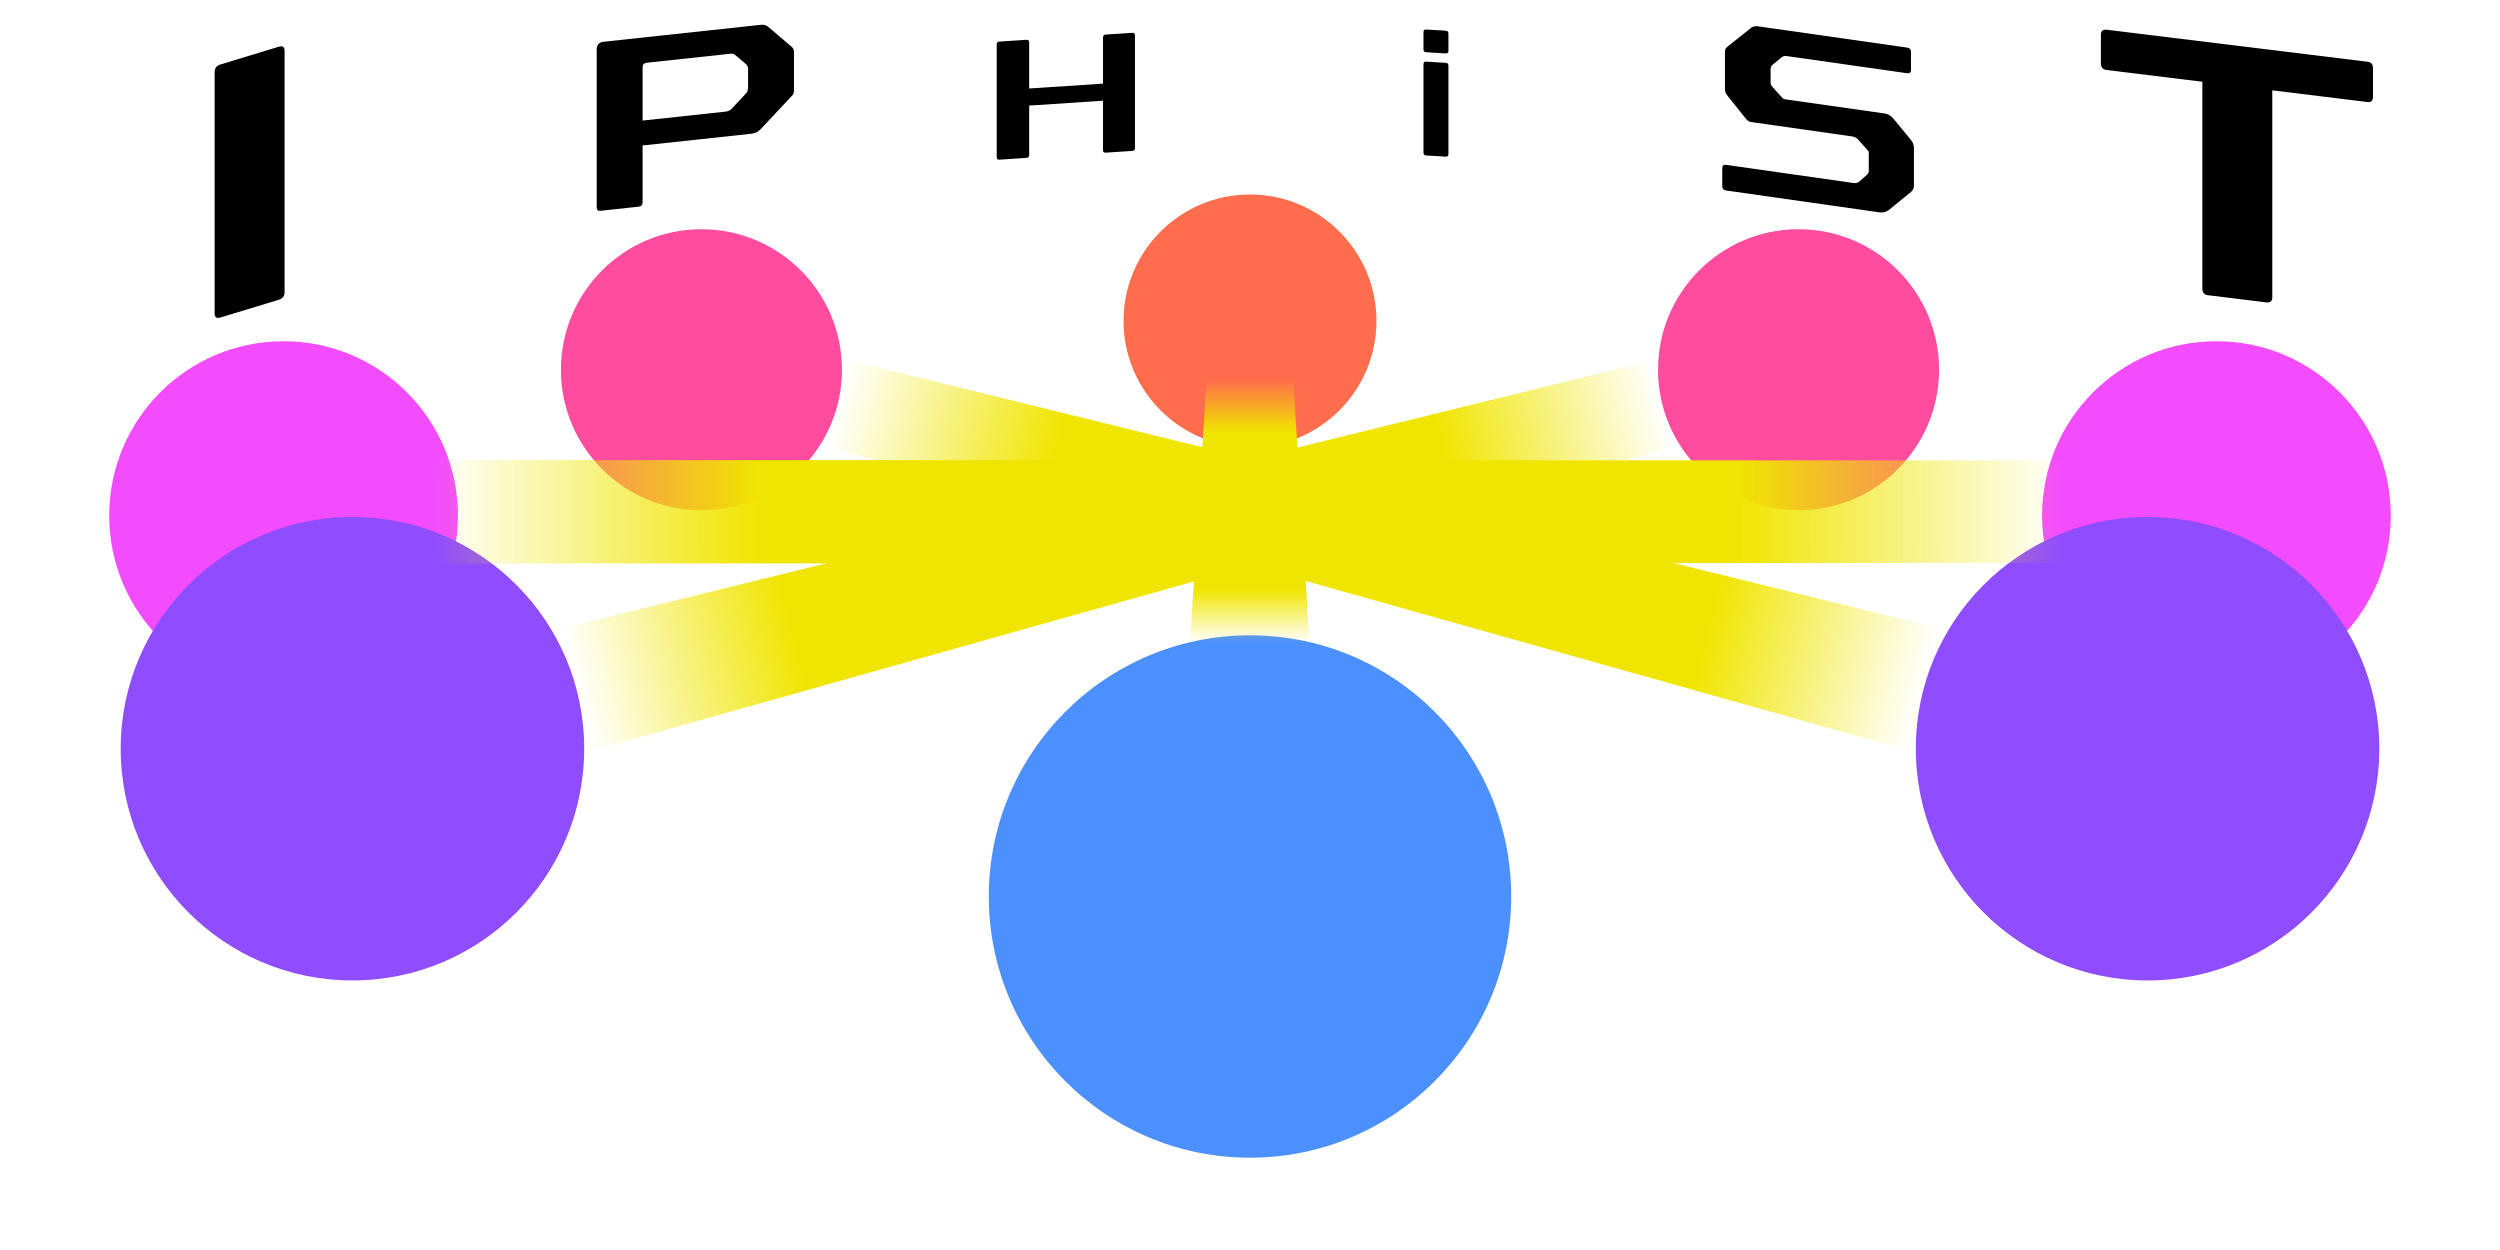
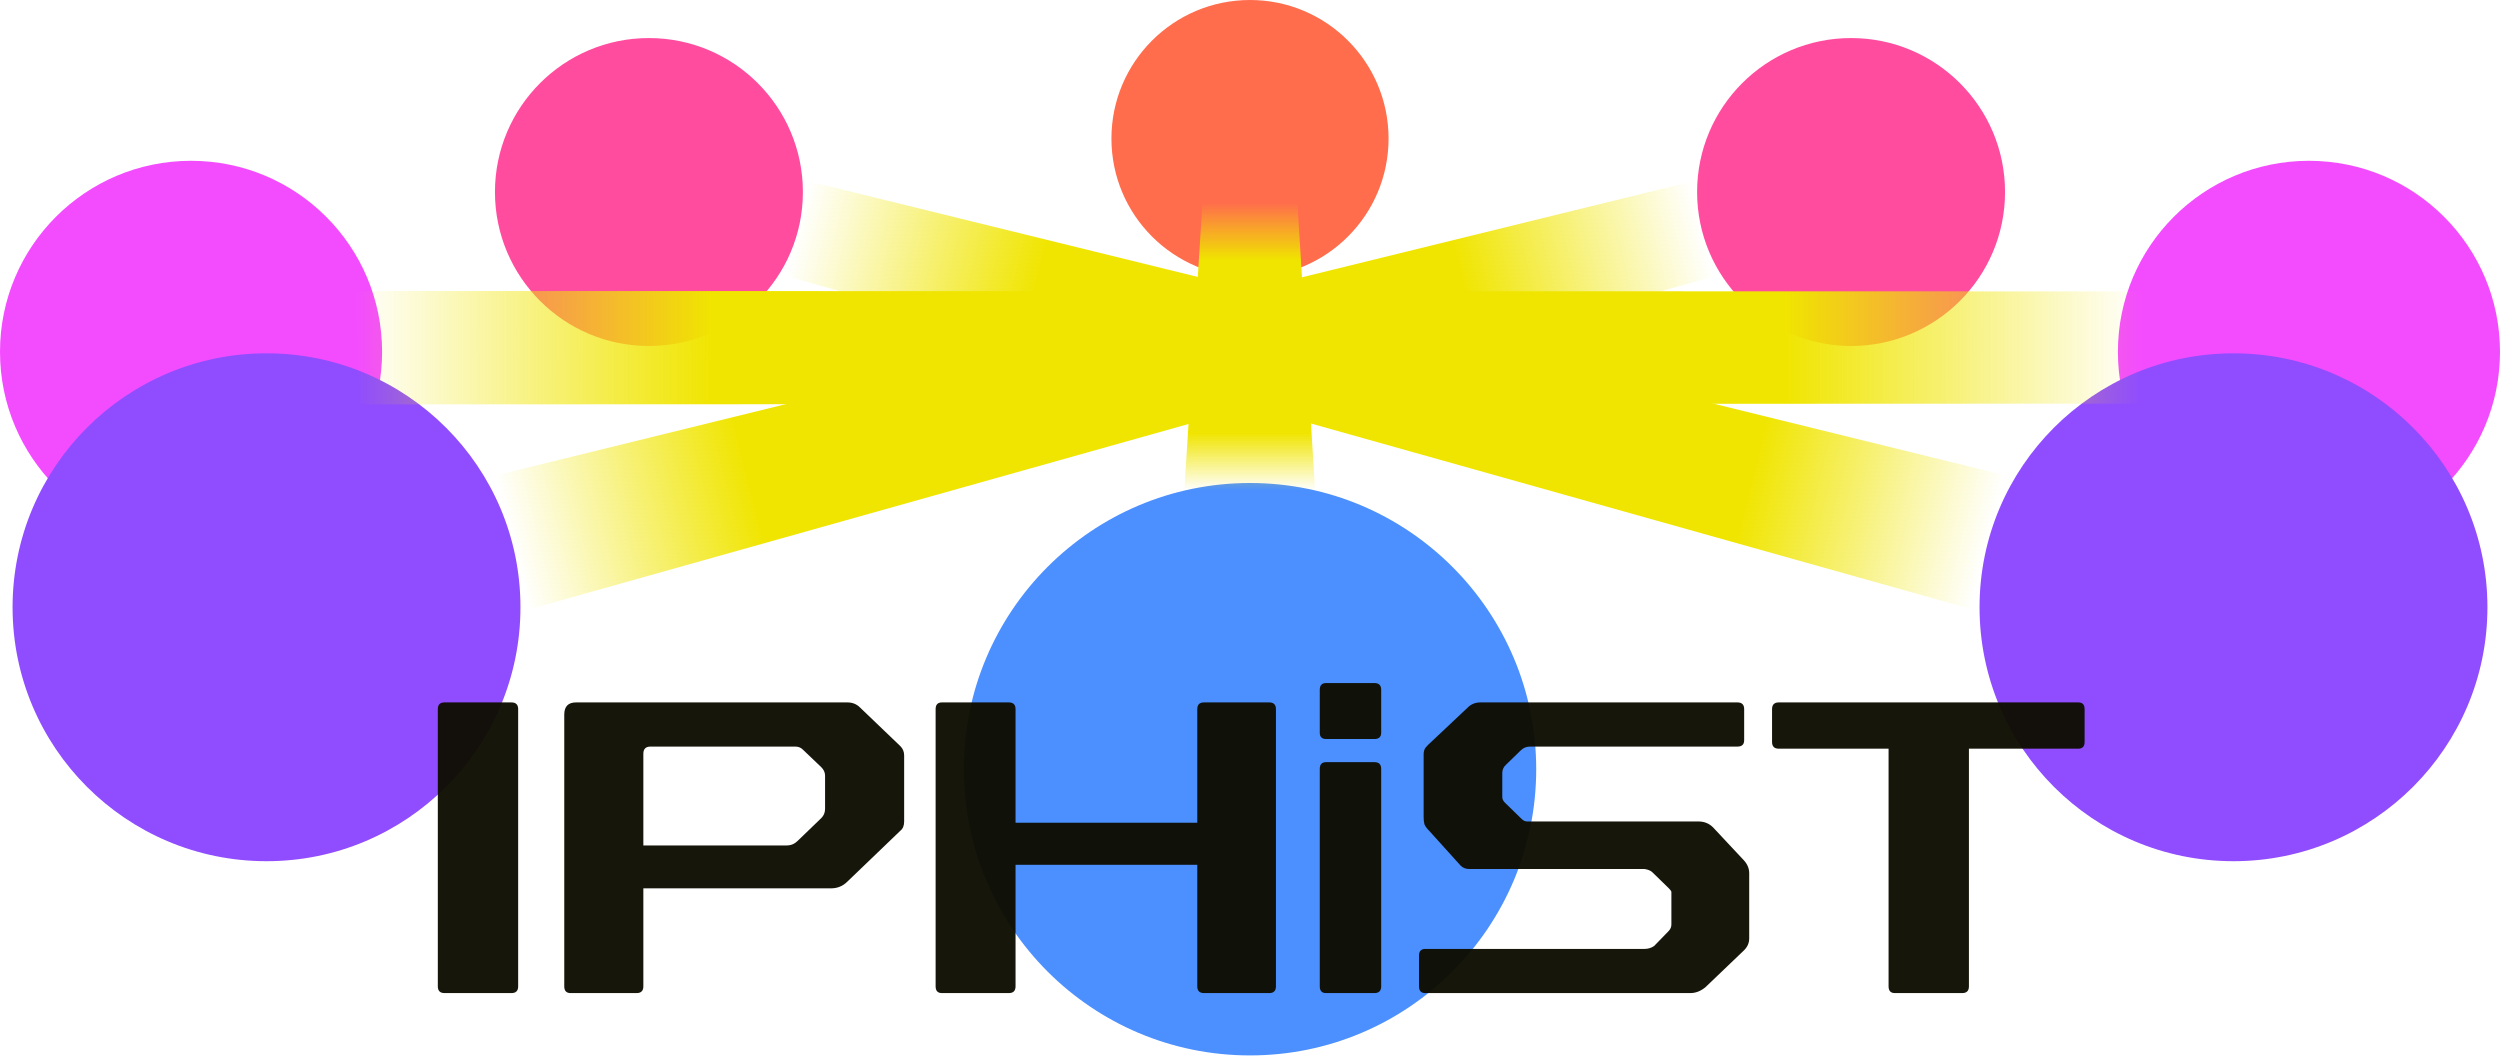
- <svg xmlns="http://www.w3.org/2000/svg" xmlns:ns1="http://www.openswatchbook.org/uri/2009/osb" xmlns:xlink="http://www.w3.org/1999/xlink" id="svg2" width="1024" version="1.1" height="512">
+ <svg xmlns="http://www.w3.org/2000/svg" xmlns:ns1="http://www.openswatchbook.org/uri/2009/osb" xmlns:xlink="http://www.w3.org/1999/xlink" id="svg2" width="934.528" version="1.1" height="394.53">
  <defs id="defs60">
+     <linearGradient id="linearGradient4606">
+       <stop id="stop4598" offset="0" style="stop-color:#f0e500;stop-opacity:0.96" />
+       <stop id="stop4604" offset="1" style="stop-color:#000000;stop-opacity:1" />
+     </linearGradient>
    <linearGradient id="linearGradient5861">
      <stop style="stop-color:#f0e500;stop-opacity:0" offset="0" id="stop5863" />
      <stop id="stop5865" offset="0.2" style="stop-color:#f0e500;stop-opacity:1" />
      <stop style="stop-color:#f0e500;stop-opacity:1" offset="0.8" id="stop5867" />
      <stop style="stop-color:#f0e500;stop-opacity:0" offset="1" id="stop5869" />
    </linearGradient>
    <linearGradient ns1:paint="solid" id="linearGradient4269">
      <stop id="stop4271" offset="0" style="stop-color:#61ff65;stop-opacity:1;" />
    </linearGradient>
    <linearGradient gradientTransform="translate(-1.9824219e-6,-51.21592)" gradientUnits="userSpaceOnUse" y2="260.854" x2="845.238" y1="260.854" x1="177.616" id="linearGradient5789" xlink:href="#linearGradient5861" />
    <linearGradient gradientTransform="translate(-1.9824219e-6,-51.21592)" gradientUnits="userSpaceOnUse" y2="314.262" x2="512" y1="206.644" x1="512" id="linearGradient5791" xlink:href="#linearGradient5861" />
    <linearGradient gradientTransform="translate(-1.9824219e-6,-51.21592)" gradientUnits="userSpaceOnUse" y2="332.138" x2="788.27" y1="221.105" x1="341.83" id="linearGradient5831" xlink:href="#linearGradient5861" />
    <linearGradient gradientTransform="translate(-1.9824219e-6,-51.21592)" gradientUnits="userSpaceOnUse" y2="220.032" x2="681.819" y1="331.349" x1="235.504" id="linearGradient5839" xlink:href="#linearGradient5861" />
  </defs>
-   <g id="RenderLayer_LineSet">
+   <g id="RenderLayer_LineSet" transform="translate(-44.73619,-79.66542)">
    <g style="display:none" id="strokes">
      <path style="fill:none;stroke:#000000;stroke-width:3;stroke-linecap:butt;stroke-linejoin:round;stroke-opacity:1" id="path6" d="m 497.326,183.768 -0.642,9.98 -0.643,9.979 -0.643,9.979 -0.642,9.98 -0.504,7.819 -0.311,4.837" />
      <path style="fill:none;stroke:#000000;stroke-width:3;stroke-linecap:butt;stroke-linejoin:round;stroke-opacity:1" id="path8" d="m 688.97,231.719 0.037,0.073 6.259,7.799 0.202,0.251 1.598,1.525" />
      <path style="fill:none;stroke:#000000;stroke-width:3;stroke-linecap:butt;stroke-linejoin:round;stroke-opacity:1" id="path10" d="m 775.326,241.367 5.354,-5.364 5.479,-8.365 0.345,-0.527 3.654,-9.309 0.247,-0.629 0.647,-2.303 1.682,-9.857 0.118,-0.694 -0.37,-9.993 -0.026,-0.7 -2.415,-9.704 -0.176,-0.708 -4.353,-9.003 -0.343,-0.709 -1.236,-1.692 -6.096,-7.927 -0.297,-0.386 -7.608,-6.491 -0.417,-0.356 -8.777,-4.792 -0.568,-0.31 -1.298,-0.7 -2.054,-0.67 -8.626,-2.467 -1.384,-0.31 -1.678,-0.271 -1.91,-0.222 -2.067,-0.165 -2.148,-0.101 -2.147,-0.034 -2.066,0.034 -1.909,0.101 -1.68,0.165 -1.386,0.222 -8.842,1.902 -2.052,0.534 -9.083,4.148 -1.93,0.904 -8.085,5.884 -0.457,0.332 -6.746,7.381 -0.322,0.352 -1.272,1.578 -5.156,8.567 -0.372,0.617 -3.357,9.42 -0.205,0.577 -1.405,9.901 -0.021,0.15" />
      <path style="fill:none;stroke:#000000;stroke-width:3;stroke-linecap:butt;stroke-linejoin:round;stroke-opacity:1" id="path12" d="m 343.488,199.377 -1.405,-9.901 -0.021,-0.15 -3.357,-9.42 -0.205,-0.577 -5.157,-8.567 -0.371,-0.617 -1.272,-1.578 -6.747,-7.381 -0.321,-0.352 -8.086,-5.884 -0.456,-0.332 -1.93,-0.904 -9.083,-4.148 -2.052,-0.534 -8.842,-1.902 -1.386,-0.222 -1.68,-0.165 -1.908,-0.101 -2.067,-0.034 -2.147,0.034 -2.148,0.101 -2.067,0.165 -1.91,0.222 -1.678,0.271 -1.384,0.31 -8.626,2.467 -2.054,0.67 -1.298,0.7 -8.777,4.792 -0.568,0.31 -7.607,6.491 -0.418,0.356 -6.096,7.927 -0.297,0.386 -1.236,1.692 -4.353,9.003 -0.343,0.709 -2.415,9.704 -0.176,0.708 -0.37,9.993 -0.026,0.7 1.682,9.858 0.118,0.693 0.647,2.303 3.654,9.308 0.247,0.63 5.479,8.365 0.345,0.527 5.354,5.364" />
      <path style="fill:none;stroke:#000000;stroke-width:3;stroke-linecap:butt;stroke-linejoin:round;stroke-opacity:1" id="path14" d="m 326.934,241.367 1.598,-1.525 6.26,-7.799 0.201,-0.251 0.037,-0.073" />
      <path style="fill:none;stroke:#000000;stroke-width:3;stroke-linecap:butt;stroke-linejoin:round;stroke-opacity:1" id="path16" d="m 529.748,231.505 0.232,-0.106 8.227,-3.782 7.283,-5.503 1.856,-1.552 6.335,-7.262 4.764,-8.442 2.995,-9.304 0.545,-2.016 1.096,-9.77 -0.866,-9.814 -2.808,-9.481 -4.654,-8.775 -1.121,-1.427 -6.126,-7.463 -7.531,-6.079 -8.656,-4.444 -1.178,-0.573 -1.862,-0.525 -7.936,-2.08 -1.257,-0.232 -1.525,-0.19 -1.733,-0.141 -1.878,-0.087 -1.95,-0.029 -1.95,0.029 -1.878,0.087 -1.733,0.141 -1.525,0.19 -1.257,0.232 -7.936,2.08 -1.862,0.525 -1.178,0.573 -8.656,4.444 -7.531,6.079 -6.126,7.463 -1.121,1.427 -4.654,8.775 -2.808,9.48 -0.866,9.815 1.096,9.77 0.545,2.016 2.995,9.304 4.764,8.442 6.335,7.262 1.856,1.552 7.283,5.503 8.227,3.782 0.232,0.106" />
      <path style="fill:none;stroke:#000000;stroke-width:3;stroke-linecap:butt;stroke-linejoin:round;stroke-opacity:1" id="path18" d="m 190.295,277.565 -2.294,-1.171 -1.766,-0.903 -9.476,-3.195 -5.208,-1.756 -3.938,-1.155 -4.965,-0.853 -5.809,-0.523 -8.83,-0.478 -3.335,-0.091 -3.55,0.091 -3.634,0.27 -3.585,0.44 -3.404,0.593 -5.466,1.237 -2.075,0.469 -6.047,1.419 -3.42,1.066 -1.829,0.569 -4.245,1.793 -8.824,4.706 -4.712,2.514 -4.554,2.795 -7.598,6.502 -5.126,4.386 -3.527,3.738 -6.059,7.955 -0.831,1.092 -3.782,4.965 -4.238,9.058 -3.087,6.598 -1.466,5.21 -2.181,9.759 -1.663,7.442 0.009,10 0.006,7.299 2.239,9.746 1.591,6.925 2.207,5.883 4.376,8.992 3.013,6.19 6.309,7.759 4.258,5.237 5.195,4.697 7.917,6.109 4.612,3.558 6.985,3.369 9.142,4.054 3.78,1.676 7.207,1.987 8.624,1.232 8.922,1.217 6.57,0.284 6.995,-0.284 7.127,-0.838 6.963,-1.355 6.513,-1.812 5.802,-2.19 9.239,-3.826 0.608,-0.252 7.042,-3.588 5.374,-3.832 7.875,-6.164 3.916,-3.065 4.387,-4.906 6.292,-7.773 3.84,-4.744 4.489,-8.935 2.733,-5.44 2.269,-5.929 2.501,-9.683 1.598,-6.187 0.376,-9.39 0.279,-6.979 -1.726,-9.85 -1.125,-6.423 -1.056,-5.276 -3.778,-9.259 -2.379,-5.827 -2.449,-3.575 -5.652,-8.249 -1.249,-1.823 -3.563,-3.755 -7.256,-6.881 -4.38,-4.152 -8.551,-5.185 -0.546,-0.33 -4.946,-2.999" />
      <path style="fill:none;stroke:#000000;stroke-width:3;stroke-linecap:butt;stroke-linejoin:round;stroke-opacity:1" id="path20" d="m 187.085,241.367 -3.812,-9.245 -0.942,-2.286 -5.624,-8.269 -1.73,-2.544 -7.164,-6.977 -2.402,-2.339 -1.946,-1.808 -8.424,-5.39 -2.553,-1.633 -2.911,-1.205 -9.332,-3.593 -2.156,-0.83 -2.904,-0.669 -9.893,-1.465 -1.106,-0.163 -1.904,-0.254 -2.257,-0.155 -2.526,-0.053 -2.702,0.053 -2.777,0.155 -2.748,0.254 -2.617,0.341 -2.388,0.418 -2.067,0.479 -9.61,2.765 -0.198,0.057 -3.3,1.032 -2.4,1.082 -8.754,4.835 -2.598,1.435 -2.103,1.627 -7.547,6.56 -2.718,2.362 -6.025,7.981 -2.032,2.693 -4.187,9.081 -1.341,2.908 -1.165,2.97 -2.148,9.767 -0.741,3.367 0.017,10 0.006,3.322 2.191,9.757 0.72,3.205 4.236,9.059 1.413,3.021 1.561,3.256 6.086,7.934 1.948,2.539 2.677,2.271" />
      <path style="fill:none;stroke:#000000;stroke-width:3;stroke-linecap:butt;stroke-linejoin:round;stroke-opacity:1" id="path22" d="m 856.387,269.385 -3.938,1.155 -9.475,3.195 -5.209,1.756 -1.766,0.903 -2.294,1.171 -4.946,2.999 -8.551,5.184 -0.546,0.331 -7.257,6.88 -4.379,4.153 -3.563,3.755 -5.652,8.249 -1.249,1.823 -2.449,3.575 -3.779,9.259 -2.378,5.827 -1.056,5.276 -1.725,9.85 -1.126,6.423 0.279,6.979 0.376,9.39 2.501,9.683 1.598,6.187 2.269,5.929 4.489,8.936 2.733,5.439 6.292,7.773 3.84,4.744 4.387,4.906 7.875,6.163 3.916,3.066 5.374,3.832 7.042,3.588 9.239,3.826 0.608,0.252 5.802,2.19 6.513,1.811 6.963,1.356 7.127,0.838 6.995,0.284 6.57,-0.284 8.922,-1.217 8.624,-1.232 7.207,-1.987 9.141,-4.053 3.781,-1.677 6.985,-3.369 7.917,-6.109 4.612,-3.558 5.195,-4.697 6.309,-7.759 4.258,-5.237 4.376,-8.992 3.013,-6.19 2.207,-5.883 2.239,-9.746 1.591,-6.925 0.009,-10 0.006,-7.299 -2.181,-9.76 -1.663,-7.441 -1.466,-5.21 -4.238,-9.057 -3.087,-6.599 -3.782,-4.965 -6.059,-7.956 -0.831,-1.091 -3.527,-3.738 -7.598,-6.501 -5.126,-4.387 -4.554,-2.795 -8.824,-4.706 -4.712,-2.514 -4.245,-1.793 -1.829,-0.569 -3.42,-1.066 -6.047,-1.419 -2.074,-0.469 -5.467,-1.237 -3.404,-0.593 -3.585,-0.44 -3.634,-0.27 -3.55,-0.091 -3.335,0.091 -8.83,0.478 -5.809,0.523 -4.965,0.853" />
      <path style="fill:none;stroke:#000000;stroke-width:3;stroke-linecap:butt;stroke-linejoin:round;stroke-opacity:1" id="path24" d="m 957.812,309.075 2.677,-2.271 6.086,-7.935 1.948,-2.538 1.561,-3.256 4.236,-9.058 1.413,-3.022 2.191,-9.757 0.72,-3.205 0.017,-10 0.006,-3.322 -2.148,-9.767 -0.741,-3.367 -1.165,-2.97 -4.187,-9.081 -1.341,-2.908 -6.024,-7.981 -2.033,-2.693 -7.548,-6.56 -2.717,-2.362 -2.103,-1.627 -8.753,-4.835 -2.599,-1.435 -2.4,-1.082 -3.3,-1.032 -9.61,-2.765 -0.198,-0.057 -2.067,-0.479 -2.388,-0.418 -2.617,-0.341 -2.748,-0.254 -2.777,-0.155 -2.702,-0.053 -2.526,0.053 -2.257,0.155 -1.904,0.254 -9.892,1.464 -1.107,0.164 -2.904,0.669 -9.332,3.593 -2.156,0.83 -2.911,1.205 -8.423,5.389 -2.554,1.634 -1.946,1.808 -7.164,6.977 -2.402,2.339 -5.623,8.269 -1.731,2.544 -3.811,9.245 -0.943,2.285" />
      <path style="fill:none;stroke:#000000;stroke-width:3;stroke-linecap:butt;stroke-linejoin:round;stroke-opacity:1" id="path26" d="m 553.265,514.895 8.784,-4.78 3.148,-1.713 8.518,-5.239 0.229,-0.141 7.206,-6.933 4.422,-4.254 7.112,-6.978 5.406,-8.413 4.23,-6.584 4.07,-8.002 3.414,-9.399 2.955,-8.139 1.318,-9.913 1.179,-8.866 0.19,-8.174 -0.8,-9.968 -0.712,-8.861 -2.872,-9.579 -2.608,-8.694 -3.364,-6.777 -4.809,-8.767 -4.021,-7.331 -6.574,-7.536 -5.613,-6.434 -4.979,-4.553 -8.07,-5.906 -5.879,-4.302 -5.722,-3.17 -9.247,-3.808 -5.157,-2.124 -5.084,-1.877 -4.714,-1.184 -1.365,-0.343 -6.849,-1.126 -7.371,-0.69 -7.636,-0.232 -7.636,0.232 -7.371,0.69 -6.849,1.126 -1.365,0.343 -4.714,1.184 -5.083,1.877 -9.247,3.808 -5.158,2.124 -5.722,3.17 -8.07,5.906 -5.879,4.302 -4.979,4.553 -6.574,7.536 -5.612,6.434 -4.81,8.767 -4.021,7.331 -3.364,6.777 -2.873,9.579 -2.607,8.694 -0.801,9.968 -0.711,8.861 0.19,8.174 1.318,9.913 1.179,8.866 3.413,9.399 2.956,8.139 4.07,8.002 5.406,8.413 4.23,6.584 7.112,6.978 7.207,6.934 4.421,4.253 8.518,5.239 0.229,0.141 8.784,4.779 3.148,1.714" />
      <path style="fill:none;stroke:#000000;stroke-width:3;stroke-linecap:butt;stroke-linejoin:round;stroke-opacity:1" id="path28" d="m 491.412,275.618 -0.319,4.946 -0.44,6.827 -0.642,9.979 -0.643,9.979 -0.589,9.147" />
      <path style="fill:none;stroke:#000000;stroke-width:3;stroke-linecap:butt;stroke-linejoin:round;stroke-opacity:1" id="path30" d="m 530.059,236.342 -0.311,-4.837 -0.643,-9.979 -0.642,-9.98 -0.643,-9.979 -0.643,-9.979 -0.503,-7.82" />
      <path style="fill:none;stroke:#000000;stroke-width:3;stroke-linecap:butt;stroke-linejoin:round;stroke-opacity:1" id="path32" d="m 535.221,316.496 -0.643,-9.979 -0.642,-9.98 -0.59,-9.146 -0.439,-6.827 -0.319,-4.946" />
      <path style="fill:none;stroke:#000000;stroke-width:3;stroke-linecap:butt;stroke-linejoin:round;stroke-opacity:1" id="path34" d="m 493.36,245.359 -9.711,2.386 -9.711,2.386 -9.711,2.386 -9.712,2.386 -9.711,2.385 -9.966,2.449 -9.711,2.386 -9.711,2.386 -9.711,2.386 -9.712,2.386 -9.711,2.386 -9.711,2.386 -9.711,2.386 -9.711,2.386 -7.078,1.739 -9.711,2.386 -9.711,2.386 -9.711,2.385 -9.712,2.386 -9.711,2.386 -9.711,2.386 -9.711,2.386 -9.711,2.386 -9.712,2.386 -9.711,2.386 -9.711,2.386 -9.711,2.386 -7.099,1.744" />
      <path style="fill:none;stroke:#000000;stroke-width:3;stroke-linecap:butt;stroke-linejoin:round;stroke-opacity:1" id="path36" d="m 680.512,199.377 -9.711,2.386 -9.712,2.386 -9.711,2.386 -9.711,2.386 -9.711,2.386 -9.711,2.386 -9.711,2.386 -9.712,2.386 -9.711,2.386 -9.711,2.386 -9.711,2.386 -9.711,2.386 -9.712,2.386 -9.711,2.385 -9.711,2.386 -4.785,1.176 -9.711,2.386 -8.348,2.051" />
      <path style="fill:none;stroke:#000000;stroke-width:3;stroke-linecap:butt;stroke-linejoin:round;stroke-opacity:1" id="path38" d="m 654.602,241.367 9.628,-2.703 9.628,-2.703 9.627,-2.703 5.485,-1.539" />
      <path style="fill:none;stroke:#000000;stroke-width:3;stroke-linecap:butt;stroke-linejoin:round;stroke-opacity:1" id="path40" d="m 238.672,358.128 9.627,-2.703 9.628,-2.703 9.628,-2.703 9.628,-2.702 9.628,-2.703 9.628,-2.703 9.627,-2.703 9.628,-2.702 9.628,-2.703 9.628,-2.703 9.628,-2.703 9.627,-2.702 9.628,-2.703 9.628,-2.703 9.628,-2.703 9.628,-2.702 9.628,-2.703 9.627,-2.703 9.628,-2.703 9.628,-2.702 9.628,-2.703 9.628,-2.703 9.628,-2.703 9.627,-2.702 9.628,-2.703 11.286,-3.168" />
      <path style="fill:none;stroke:#000000;stroke-width:3;stroke-linecap:butt;stroke-linejoin:round;stroke-opacity:1" id="path42" d="m 533.346,287.391 9.628,2.702 9.628,2.703 9.628,2.703 9.628,2.703 9.628,2.702 9.628,2.703 9.627,2.703 9.628,2.703 9.628,2.702 9.628,2.703 9.628,2.703 9.627,2.703 9.628,2.702 9.628,2.703 9.628,2.703 9.628,2.703 9.628,2.702 9.627,2.703 9.628,2.703 9.628,2.703 9.628,2.702 9.628,2.703 9.628,2.703 9.627,2.703 9.628,2.702 11.286,3.169" />
      <path style="fill:none;stroke:#000000;stroke-width:3;stroke-linecap:butt;stroke-linejoin:round;stroke-opacity:1" id="path44" d="m 335.03,231.719 9.628,2.702 9.628,2.703 9.628,2.703 5.484,1.54" />
      <path style="fill:none;stroke:#000000;stroke-width:3;stroke-linecap:butt;stroke-linejoin:round;stroke-opacity:1" id="path46" d="m 512,240.779 -9.711,-2.386 -8.348,-2.051 -9.711,-2.386 -9.712,-2.386 -9.711,-2.386 -9.711,-2.386 -9.711,-2.386 -9.711,-2.386 -9.712,-2.386 -9.711,-2.386 -9.711,-2.386 -9.711,-2.386 -9.711,-2.385 -9.712,-2.386 -9.711,-2.386 -9.711,-2.386 -9.711,-2.386 -4.785,-1.176" />
      <path style="fill:none;stroke:#000000;stroke-width:3;stroke-linecap:butt;stroke-linejoin:round;stroke-opacity:1" id="path48" d="m 797.562,310.939 -9.711,-2.386 -9.712,-2.386 -9.711,-2.386 -9.711,-2.386 -9.711,-2.386 -9.711,-2.386 -9.712,-2.386 -9.711,-2.386 -9.711,-2.385 -9.711,-2.386 -9.711,-2.386 -9.711,-2.386 -7.099,-1.744 -9.711,-2.386 -9.712,-2.386 -9.711,-2.386 -9.711,-2.386 -9.711,-2.386 -9.711,-2.386 -9.711,-2.386 -9.712,-2.386 -7.077,-1.739 -9.711,-2.386 -9.712,-2.386 -9.711,-2.386 -9.711,-2.386 -9.711,-2.386 -9.966,-2.448" />
-       <path style="fill:none;stroke:#000000;stroke-width:3;stroke-linecap:butt;stroke-linejoin:round;stroke-opacity:1" id="path50" d="m 673.929,280.564 10,0 10,0 10,0 10,0 10,0 10,0 10,0 10,0 10,0 10,0 10,0 10,0 10,0 10,0 10,0 4.83,0" />
-       <path style="fill:none;stroke:#000000;stroke-width:3;stroke-linecap:butt;stroke-linejoin:round;stroke-opacity:1" id="path52" d="m 195.241,280.564 10,0 10,0 10,0 10,0 10,0 10,0 10,0 10,0 10,0 10,0 10,0 10,0 10,0 10,0 10,0 4.83,0" />
-       <path style="fill:none;stroke:#000000;stroke-width:3;stroke-linecap:butt;stroke-linejoin:round;stroke-opacity:1" id="path54" d="m 509.609,241.367 -10,0 -5.992,0 -10,0 -10,0 -10,0 -10,0 -10,0 -10,0 -10,0 -10,0 -10,0 -10,0 -10,0 -10,0 -4.219,0 -10,0 -10,0 -10,0 -10,0 -2.464,0 -10,0 -10,0 -10,0 -10,0 -10,0 -10,0 -10,0 -8.26,0 -10,0 -10,0 -10,0 -10,0 -10,0 -10,0 -1.589,0" />
-       <path style="fill:none;stroke:#000000;stroke-width:3;stroke-linecap:butt;stroke-linejoin:round;stroke-opacity:1" id="path56" d="m 836.915,241.366 -10,0 -10,10e-4 -10,0 -10,0 -10,0 -10,0 -1.589,0 -10,0 -10,0 -10,0 -10,0 -10,0 -10,0 -10,0 -8.26,0 -10,0 -10,0 -10,0 -10,0 -2.464,0 -10,0 -10,0 -10,0 -10,0 -10,0 -10,0 -10,0 -10,0 -10,0 -10,0 -10,0 -10,0 -4.219,0 -10,0 -5.992,0" />
+       <path style="fill:none;stroke:#000000;stroke-width:3;stroke-linecap:butt;stroke-linejoin:round;stroke-opacity:1" id="path50" d="m 673.929,280.564 h 10 10 10 10 10 10 10 10 10 10 10 10 10 10 10 4.83" />
+       <path style="fill:none;stroke:#000000;stroke-width:3;stroke-linecap:butt;stroke-linejoin:round;stroke-opacity:1" id="path52" d="m 195.241,280.564 h 10 10 10 10 10 10 10 10 10 10 10 10 10 10 10 4.83" />
+       <path style="fill:none;stroke:#000000;stroke-width:3;stroke-linecap:butt;stroke-linejoin:round;stroke-opacity:1" id="path54" d="m 509.609,241.367 h -10 -5.992 -10 -10 -10 -10 -10 -10 -10 -10 -10 -10 -10 -10 -4.219 -10 -10 -10 -10 -2.464 -10 -10 -10 -10 -10 -10 -10 -8.26 -10 -10 -10 -10 -10 -10 -1.589" />
+       <path style="fill:none;stroke:#000000;stroke-width:3;stroke-linecap:butt;stroke-linejoin:round;stroke-opacity:1" id="path56" d="m 836.915,241.366 h -10 l -10,10e-4 h -10 -10 -10 -10 -1.589 -10 -10 -10 -10 -10 -10 -10 -8.26 -10 -10 -10 -10 -2.464 -10 -10 -10 -10 -10 -10 -10 -10 -10 -10 -10 -10 -4.219 -10 -5.992" />
    </g>
    <g id="layer1">
      <circle r="51.797" cy="131.462" cx="512" id="path4197" style="opacity:1;fill:#ff6d4c;fill-opacity:1;stroke:none;stroke-width:0.7;stroke-linecap:butt;stroke-linejoin:round;stroke-miterlimit:4;stroke-dasharray:none;stroke-dashoffset:0;stroke-opacity:1" />
    </g>
    <g id="layer2">
      <circle r="57.554" cy="151.446" cx="287.311" id="path4202" style="opacity:1;fill:#ff4c9f;fill-opacity:1;stroke:none;stroke-width:0.7;stroke-linecap:butt;stroke-linejoin:round;stroke-miterlimit:4;stroke-dasharray:none;stroke-dashoffset:0;stroke-opacity:1" />
      <circle r="57.554" cy="151.446" cx="736.689" id="path4202-7" style="opacity:1;fill:#ff4c9f;fill-opacity:1;stroke:none;stroke-width:0.7;stroke-linecap:butt;stroke-linejoin:round;stroke-miterlimit:4;stroke-dasharray:none;stroke-dashoffset:0;stroke-opacity:1" />
    </g>
    <g id="layer3">
      <circle r="71.416" cy="211.189" cx="116.152" id="path4221" style="opacity:1;fill:#f34cff;fill-opacity:1;stroke:none;stroke-width:0.7;stroke-linecap:butt;stroke-linejoin:round;stroke-miterlimit:4;stroke-dasharray:none;stroke-dashoffset:0;stroke-opacity:1" />
      <circle r="71.416" cy="211.189" cx="907.848" id="path4221-5" style="opacity:1;fill:#f34cff;fill-opacity:1;stroke:none;stroke-width:0.7;stroke-linecap:butt;stroke-linejoin:round;stroke-miterlimit:4;stroke-dasharray:none;stroke-dashoffset:0;stroke-opacity:1" />
    </g>
    <g id="layer4">
      <circle r="94.926" cy="306.665" cx="144.361" id="path4244" style="opacity:1;fill:#904cff;fill-opacity:1;stroke:none;stroke-width:0.7;stroke-linecap:butt;stroke-linejoin:round;stroke-miterlimit:4;stroke-dasharray:none;stroke-dashoffset:0;stroke-opacity:1" />
      <circle r="94.926" cy="306.665" cx="879.639" id="path4244-9" style="opacity:1;fill:#904cff;fill-opacity:1;stroke:none;stroke-width:0.7;stroke-linecap:butt;stroke-linejoin:round;stroke-miterlimit:4;stroke-dasharray:none;stroke-dashoffset:0;stroke-opacity:1" />
    </g>
    <g id="layer5">
      <circle r="106.99" cy="367.206" cx="512" id="path4262" style="opacity:1;fill:#4c90ff;fill-opacity:1;stroke:none;stroke-width:0.7;stroke-linecap:butt;stroke-linejoin:round;stroke-miterlimit:4;stroke-dasharray:none;stroke-dashoffset:0;stroke-opacity:1" />
-       <path id="rect4266" d="m 494.234,155.428 35.483,0 6.615,107.592 -48.887,0.052 z" style="opacity:1;fill:url(#linearGradient5791);fill-opacity:1;stroke:none;stroke-width:0.7;stroke-linecap:butt;stroke-linejoin:round;stroke-miterlimit:4;stroke-dasharray:none;stroke-dashoffset:0;stroke-opacity:1" />
+       <path id="rect4266" d="m 494.234,155.428 h 35.483 l 6.615,107.592 -48.887,0.052 z" style="opacity:1;fill:url(#linearGradient5791);fill-opacity:1;stroke:none;stroke-width:0.7;stroke-linecap:butt;stroke-linejoin:round;stroke-miterlimit:4;stroke-dasharray:none;stroke-dashoffset:0;stroke-opacity:1" />
      <path id="rect4266-7" d="m 684.952,145.591 9.979,34.708 -462.041,129.836 -13.932,-50.028 z" style="opacity:1;fill:url(#linearGradient5839);fill-opacity:1;stroke:none;stroke-width:0.7;stroke-linecap:butt;stroke-linejoin:round;stroke-miterlimit:4;stroke-dasharray:none;stroke-dashoffset:0;stroke-opacity:1" />
      <path id="rect4266-7-8" d="m 339.439,145.576 -9.979,34.708 462.041,129.836 13.932,-50.028 z" style="opacity:1;fill:url(#linearGradient5831);fill-opacity:1;stroke:none;stroke-width:0.7;stroke-linecap:butt;stroke-linejoin:round;stroke-miterlimit:4;stroke-dasharray:none;stroke-dashoffset:0;stroke-opacity:1" />
      <path id="rect4266-7-5" d="m 845.238,188.596 -0.099,41.949 -665.857,0.289 -1.666,-42.393 z" style="opacity:1;fill:url(#linearGradient5789);fill-opacity:1;stroke:none;stroke-width:0.7;stroke-linecap:butt;stroke-linejoin:round;stroke-miterlimit:4;stroke-dasharray:none;stroke-dashoffset:0;stroke-opacity:1" />
-       <flowRoot style="fill:black;stroke:none;stroke-opacity:1;stroke-width:1px;stroke-linejoin:miter;stroke-linecap:butt;fill-opacity:1;font-family:'Altera 6';font-style:normal;font-weight:normal;font-size:40px;line-height:125%;letter-spacing:0px;word-spacing:0px;text-anchor:middle;text-align:center;-inkscape-font-specification:'Altera 6, ';font-stretch:normal;font-variant:normal;" id="flowRoot5873" xml:space="preserve">
+       <flowRoot style="font-style:normal;font-variant:normal;font-weight:normal;font-stretch:normal;font-size:40px;line-height:125%;font-family:'Altera 6';-inkscape-font-specification:'Altera 6, ';text-align:center;letter-spacing:0px;word-spacing:0px;text-anchor:middle;fill:#000000;fill-opacity:1;stroke:none;stroke-width:1px;stroke-linecap:butt;stroke-linejoin:miter;stroke-opacity:1" id="flowRoot5873" xml:space="preserve">
        <flowRegion id="flowRegion5875">
-           <rect style="text-anchor:middle;text-align:center;-inkscape-font-specification:'Altera 6, ';font-family:'Altera 6';font-weight:normal;font-style:normal;font-stretch:normal;font-variant:normal;" y="19.053" x="40.016" height="99.381" width="952.913" id="rect5877" />
+           <rect style="font-style:normal;font-variant:normal;font-weight:normal;font-stretch:normal;font-family:'Altera 6';-inkscape-font-specification:'Altera 6, ';text-align:center;text-anchor:middle" y="19.053" x="40.016" height="99.381" width="952.913" id="rect5877" />
        </flowRegion>
        <flowPara id="flowPara5879" />
      </flowRoot>
-       <g id="flowRoot5885" style="font-style:normal;font-variant:normal;font-weight:normal;font-stretch:normal;font-size:180px;line-height:125%;font-family:'Biting My Nails';-inkscape-font-specification:'Biting My Nails';text-align:center;letter-spacing:100px;word-spacing:0px;writing-mode:lr-tb;text-anchor:middle;fill:#000000;fill-opacity:1;stroke:none;stroke-width:1px;stroke-linecap:butt;stroke-linejoin:miter;stroke-opacity:1" transform="translate(99.89402,-309.1095)">
-         <path id="path5973" style="font-style:normal;font-variant:normal;font-weight:normal;font-stretch:normal;font-size:150px;font-family:Rexlia;-inkscape-font-specification:Rexlia" d="m 16.67,428.775 q 0,2.4 -2.4,3.129 l -23.85,7.248 q -2.4,0.729 -2.4,-1.671 l 0,-98.85 q 0,-2.4 2.4,-3.129 L 14.27,328.254 q 2.4,-0.729 2.4,1.671 l 0,98.85 z" />
-         <path id="path5975" style="font-style:normal;font-variant:normal;font-weight:normal;font-stretch:normal;font-size:150px;font-family:Rexlia;-inkscape-font-specification:Rexlia" d="m 872.087,348.777 q 0,2.4 -2.25,2.124 l -39,-4.788 0,84.75 q 0,2.4 -2.4,2.105 l -24,-2.946 q -2.25,-0.276 -2.25,-2.676 l 0,-84.75 -39.15,-4.806 q -2.4,-0.295 -2.4,-2.695 l 0,-11.7 q 0,-2.4 2.4,-2.105 l 106.8,13.111 q 2.25,0.276 2.25,2.676 l 0,11.7 z" />
-       </g>
-       <g id="flowRoot5885-6" style="font-style:normal;font-variant:normal;font-weight:normal;font-stretch:normal;font-size:100px;line-height:125%;font-family:'Biting My Nails';-inkscape-font-specification:'Biting My Nails';text-align:center;letter-spacing:100px;word-spacing:0px;writing-mode:lr-tb;text-anchor:middle;fill:#000000;fill-opacity:1;stroke:none;stroke-width:1px;stroke-linecap:butt;stroke-linejoin:miter;stroke-opacity:1" transform="translate(-77.46386,-127.5889)">
-         <path id="path5968" style="font-style:normal;font-variant:normal;font-weight:normal;font-stretch:normal;font-size:100px;font-family:Rexlia;-inkscape-font-specification:Rexlia" d="m 401.774,146.786 q 0.9,0.803 0.9,2.103 l 0,15.7 q 0,1.5 -0.9,2.297 l -12.6,13.458 q -1.6,1.772 -3.9,2.02 l -44.6,4.806 0,23.3 q 0,1.6 -1.6,1.772 l -15.7,1.692 q -1.5,0.162 -1.5,-1.438 l 0,-64.6 q 0,-2.9 2.8,-3.202 l 64.5,-6.95 q 1.8,-0.194 3,0.877 l 9.6,8.166 z m -23.2,3.3 q -0.7,-0.625 -1.8,-0.506 l -34.4,3.707 q -1.7,0.183 -1.7,1.883 l 0,21.8 34.1,-3.674 q 1.5,-0.162 2.6,-1.38 l 5.6,-6.003 q 0.9,-0.997 0.9,-2.297 l 0,-7.9 q 0,-1.1 -0.9,-1.903 l -4.4,-3.726 z" />
-         <path id="path5970" style="font-style:normal;font-variant:normal;font-weight:normal;font-stretch:normal;font-size:100px;font-family:Rexlia;-inkscape-font-specification:Rexlia" d="m 860.207,156.311 q 0,1.5 -1.6,1.272 l -49.3,-7.03 q -1.3,-0.185 -2.2,0.586 l -3.5,2.901 q -0.9,0.672 -0.9,1.872 l 0,5.7 q 0,0.7 0.6,1.386 l 4,4.47 q 0.6,0.686 1.3,0.785 l 40.7,5.804 q 2.1,0.299 3.5,1.899 l 7.3,8.841 q 1.3,1.585 1.3,3.285 l 0,15.5 q 0,1.6 -1.2,2.629 l -9.2,7.488 q -1.7,1.158 -3.6,0.887 l -63,-8.984 q -1.5,-0.214 -1.5,-1.814 l 0,-7.3 q 0,-1.6 1.5,-1.386 l 52.1,7.429 q 1.3,0.185 2.3,-0.372 l 3.4,-3.015 q 0.7,-0.6 0.7,-1.5 l 0,-7.8 q -0.1,-0.314 -0.6,-0.886 l -3.9,-4.356 q -0.6,-0.686 -1.9,-1.071 l -41.7,-5.946 q -1.2,-0.171 -2,-1.085 l -7.5,-9.369 q -0.8,-0.914 -1.1,-1.657 -0.2,-0.729 -0.2,-1.829 l 0,-14.8 q 0,-1.1 0.5,-1.629 0.6,-0.614 1.4,-1.2 l 8.6,-6.874 q 1.2,-1.029 3,-0.772 l 61.1,8.713 q 1.6,0.228 1.6,1.828 l 0,7.4 z" />
-       </g>
-       <g id="flowRoot5885-65" style="font-style:normal;font-variant:normal;font-weight:normal;font-stretch:normal;font-size:50px;line-height:125%;font-family:'Biting My Nails';-inkscape-font-specification:'Biting My Nails';text-align:center;letter-spacing:100px;word-spacing:0px;writing-mode:lr-tb;text-anchor:middle;fill:#000000;fill-opacity:1;stroke:none;stroke-width:1px;stroke-linecap:butt;stroke-linejoin:miter;stroke-opacity:1" transform="translate(-84.99498,-12.52723)">
-         <path id="path5959" style="font-style:normal;font-variant:normal;font-weight:normal;font-stretch:normal;font-size:70px;font-family:Rexlia;-inkscape-font-specification:Rexlia" d="m 549.878,73.15 q 0,1.12 -1.12,1.194 l -10.85,0.715 q -1.12,0.074 -1.12,-1.046 l 0,-20.23 -30.24,1.992 0,20.23 q 0,1.12 -1.12,1.194 l -11.13,0.733 q -1.05,0.069 -1.05,-1.051 l 0,-46.13 q 0,-1.12 1.05,-1.189 l 11.13,-0.733 q 1.12,-0.074 1.12,1.046 l 0,18.9 30.24,-1.992 0,-18.9 q 0,-1.12 1.12,-1.194 l 10.85,-0.715 q 1.12,-0.074 1.12,1.046 l 0,46.13 z" />
-         <path id="path5961" style="font-style:normal;font-variant:normal;font-weight:normal;font-stretch:normal;font-size:70px;font-family:Rexlia;-inkscape-font-specification:Rexlia" d="m 678.275,75.638 q 0,1.12 -1.12,1.052 l -8.05,-0.49 q -1.05,-0.064 -1.05,-1.184 l 0,-36.19 q 0,-1.12 1.05,-1.056 l 8.05,0.49 q 1.12,0.068 1.12,1.188 l 0,36.19 z m 0,-42.21 q 0,1.05 -1.12,0.982 l -8.05,-0.49 q -1.05,-0.064 -1.05,-1.114 l 0,-7.14 q 0,-1.12 1.05,-1.056 l 8.05,0.49 q 1.12,0.068 1.12,1.188 l 0,7.14 z" />
+       <g aria-label="IPHiST" style="font-style:normal;font-weight:normal;font-size:137.372px;line-height:85.857px;font-family:sans-serif;letter-spacing:0px;word-spacing:0px;fill:#0e0d00;fill-opacity:0.96;stroke:none;stroke-width:3.434px;stroke-linecap:butt;stroke-linejoin:miter;stroke-opacity:1" id="text4561" transform="matrix(1.144677,0,0,1.144677,-62.74059,-42.36466)">
+         <path d="m 263.106,428.716 c 0,1.465 -0.733,2.198 -2.198,2.198 0,0 -21.842,0 -21.842,0 -1.465,0 -2.198,-0.733 -2.198,-2.198 0,0 0,-90.528 0,-90.528 0,-1.465 0.733,-2.198 2.198,-2.198 0,0 21.842,0 21.842,0 1.465,0 2.198,0.733 2.198,2.198 0,0 0,90.528 0,90.528 z" style="font-style:normal;font-variant:normal;font-weight:normal;font-stretch:normal;font-size:137.372px;font-family:Rexlia;-inkscape-font-specification:'Rexlia, Normal';font-variant-ligatures:normal;font-variant-caps:normal;font-variant-numeric:normal;font-feature-settings:normal;text-align:center;writing-mode:lr-tb;text-anchor:middle;fill:#0e0d00;fill-opacity:0.96;stroke-width:3.434px" id="path4608" />
+         <path d="m 387.921,350.277 c 0.824,0.824 1.236,1.832 1.236,3.022 0,0 0,21.567 0,21.567 0,1.374 -0.412,2.381 -1.236,3.022 0,0 -17.309,16.622 -17.309,16.622 -1.465,1.465 -3.251,2.198 -5.357,2.198 0,0 -61.268,0 -61.268,0 0,0 0,32.008 0,32.008 0,1.465 -0.733,2.198 -2.198,2.198 0,0 -21.567,0 -21.567,0 -1.374,0 -2.061,-0.733 -2.061,-2.198 0,0 0,-88.742 0,-88.742 0,-2.656 1.282,-3.984 3.846,-3.984 0,0 88.605,0 88.605,0 1.648,0 3.022,0.549 4.121,1.648 0,0 13.188,12.638 13.188,12.638 z m -31.87,1.099 c -0.641,-0.641 -1.465,-0.962 -2.473,-0.962 0,0 -47.256,0 -47.256,0 -1.557,0 -2.335,0.778 -2.335,2.335 0,0 0,29.947 0,29.947 0,0 46.844,0 46.844,0 1.374,0 2.564,-0.504 3.572,-1.511 0,0 7.693,-7.418 7.693,-7.418 0.824,-0.824 1.236,-1.832 1.236,-3.022 0,0 0,-10.852 0,-10.852 0,-1.007 -0.412,-1.923 -1.236,-2.747 0,0 -6.044,-5.77 -6.044,-5.77 z" style="font-style:normal;font-variant:normal;font-weight:normal;font-stretch:normal;font-size:137.372px;font-family:Rexlia;-inkscape-font-specification:'Rexlia, Normal';font-variant-ligatures:normal;font-variant-caps:normal;font-variant-numeric:normal;font-feature-settings:normal;text-align:center;writing-mode:lr-tb;text-anchor:middle;fill:#0e0d00;fill-opacity:0.96;stroke-width:3.434px" id="path4610" />
+         <path d="m 510.569,428.716 c 0,1.465 -0.733,2.198 -2.198,2.198 0,0 -21.293,0 -21.293,0 -1.465,0 -2.198,-0.733 -2.198,-2.198 0,0 0,-39.7 0,-39.7 0,0 -59.345,0 -59.345,0 0,0 0,39.7 0,39.7 0,1.465 -0.733,2.198 -2.198,2.198 0,0 -21.842,0 -21.842,0 -1.374,0 -2.061,-0.733 -2.061,-2.198 0,0 0,-90.528 0,-90.528 0,-1.465 0.687,-2.198 2.061,-2.198 0,0 21.842,0 21.842,0 1.465,0 2.198,0.733 2.198,2.198 0,0 0,37.09 0,37.09 0,0 59.345,0 59.345,0 0,0 0,-37.09 0,-37.09 0,-1.465 0.733,-2.198 2.198,-2.198 0,0 21.293,0 21.293,0 1.465,0 2.198,0.733 2.198,2.198 0,0 0,90.528 0,90.528 z" style="font-style:normal;font-variant:normal;font-weight:normal;font-stretch:normal;font-size:137.372px;font-family:Rexlia;-inkscape-font-specification:'Rexlia, Normal';font-variant-ligatures:normal;font-variant-caps:normal;font-variant-numeric:normal;font-feature-settings:normal;text-align:center;writing-mode:lr-tb;text-anchor:middle;fill:#0e0d00;fill-opacity:0.96;stroke-width:3.434px" id="path4612" />
+         <path d="m 544.939,428.716 c 0,1.465 -0.733,2.198 -2.198,2.198 0,0 -15.798,0 -15.798,0 -1.374,0 -2.061,-0.733 -2.061,-2.198 0,0 0,-71.021 0,-71.021 0,-1.465 0.687,-2.198 2.061,-2.198 0,0 15.798,0 15.798,0 1.465,0 2.198,0.733 2.198,2.198 0,0 0,71.021 0,71.021 z m 0,-82.835 c 0,1.374 -0.733,2.061 -2.198,2.061 0,0 -15.798,0 -15.798,0 -1.374,0 -2.061,-0.687 -2.061,-2.061 0,0 0,-14.012 0,-14.012 0,-1.465 0.687,-2.198 2.061,-2.198 0,0 15.798,0 15.798,0 1.465,0 2.198,0.733 2.198,2.198 0,0 0,14.012 0,14.012 z" style="font-style:normal;font-variant:normal;font-weight:normal;font-stretch:normal;font-size:137.372px;font-family:Rexlia;-inkscape-font-specification:'Rexlia, Normal';font-variant-ligatures:normal;font-variant-caps:normal;font-variant-numeric:normal;font-feature-settings:normal;text-align:center;writing-mode:lr-tb;text-anchor:middle;fill:#0e0d00;fill-opacity:0.96;stroke-width:3.434px" id="path4614" />
+         <path d="m 663.472,348.354 c 0,1.374 -0.733,2.061 -2.198,2.061 0,0 -67.724,0 -67.724,0 -1.191,0 -2.198,0.412 -3.022,1.236 0,0 -4.808,4.671 -4.808,4.671 -0.824,0.733 -1.236,1.648 -1.236,2.747 0,0 0,7.83 0,7.83 0,0.641 0.275,1.236 0.824,1.786 0,0 5.495,5.357 5.495,5.357 0.549,0.549 1.145,0.824 1.786,0.824 0,0 55.91,0 55.91,0 1.923,0 3.526,0.641 4.808,1.923 0,0 10.028,10.715 10.028,10.715 1.191,1.282 1.786,2.702 1.786,4.259 0,0 0,21.293 0,21.293 0,1.465 -0.549,2.747 -1.648,3.846 0,0 -12.638,12.089 -12.638,12.089 -1.557,1.282 -3.205,1.923 -4.945,1.923 0,0 -86.544,0 -86.544,0 -1.374,0 -2.061,-0.733 -2.061,-2.198 0,0 0,-10.028 0,-10.028 0,-1.465 0.687,-2.198 2.061,-2.198 0,0 71.571,0 71.571,0 1.191,0 2.244,-0.321 3.16,-0.962 0,0 4.671,-4.808 4.671,-4.808 0.641,-0.641 0.962,-1.374 0.962,-2.198 0,0 0,-10.715 0,-10.715 -0.092,-0.275 -0.366,-0.641 -0.824,-1.099 0,0 -5.357,-5.22 -5.357,-5.22 -0.549,-0.549 -1.42,-0.916 -2.61,-1.099 0,0 -57.284,0 -57.284,0 -1.099,0 -2.015,-0.366 -2.747,-1.099 0,0 -10.303,-11.402 -10.303,-11.402 -0.733,-0.733 -1.236,-1.42 -1.511,-2.061 -0.183,-0.641 -0.275,-1.465 -0.275,-2.473 0,0 0,-20.331 0,-20.331 0,-1.007 0.229,-1.786 0.687,-2.335 0.549,-0.641 1.191,-1.282 1.923,-1.923 0,0 11.814,-11.127 11.814,-11.127 1.099,-1.099 2.473,-1.648 4.121,-1.648 0,0 83.934,0 83.934,0 1.465,0 2.198,0.733 2.198,2.198 0,0 0,10.166 0,10.166 z" style="font-style:normal;font-variant:normal;font-weight:normal;font-stretch:normal;font-size:137.372px;font-family:Rexlia;-inkscape-font-specification:'Rexlia, Normal';font-variant-ligatures:normal;font-variant-caps:normal;font-variant-numeric:normal;font-feature-settings:normal;text-align:center;writing-mode:lr-tb;text-anchor:middle;fill:#0e0d00;fill-opacity:0.96;stroke-width:3.434px" id="path4616" />
+         <path d="m 774.651,348.903 c 0,1.465 -0.687,2.198 -2.061,2.198 0,0 -35.717,0 -35.717,0 0,0 0,77.615 0,77.615 0,1.465 -0.733,2.198 -2.198,2.198 0,0 -21.979,0 -21.979,0 -1.374,0 -2.061,-0.733 -2.061,-2.198 0,0 0,-77.615 0,-77.615 0,0 -35.854,0 -35.854,0 -1.465,0 -2.198,-0.733 -2.198,-2.198 0,0 0,-10.715 0,-10.715 0,-1.465 0.733,-2.198 2.198,-2.198 0,0 97.809,0 97.809,0 1.374,0 2.061,0.733 2.061,2.198 0,0 0,10.715 0,10.715 z" style="font-style:normal;font-variant:normal;font-weight:normal;font-stretch:normal;font-size:137.372px;font-family:Rexlia;-inkscape-font-specification:'Rexlia, Normal';font-variant-ligatures:normal;font-variant-caps:normal;font-variant-numeric:normal;font-feature-settings:normal;text-align:center;writing-mode:lr-tb;text-anchor:middle;fill:#0e0d00;fill-opacity:0.96;stroke-width:3.434px" id="path4618" />
      </g>
    </g>
  </g>
</svg>
